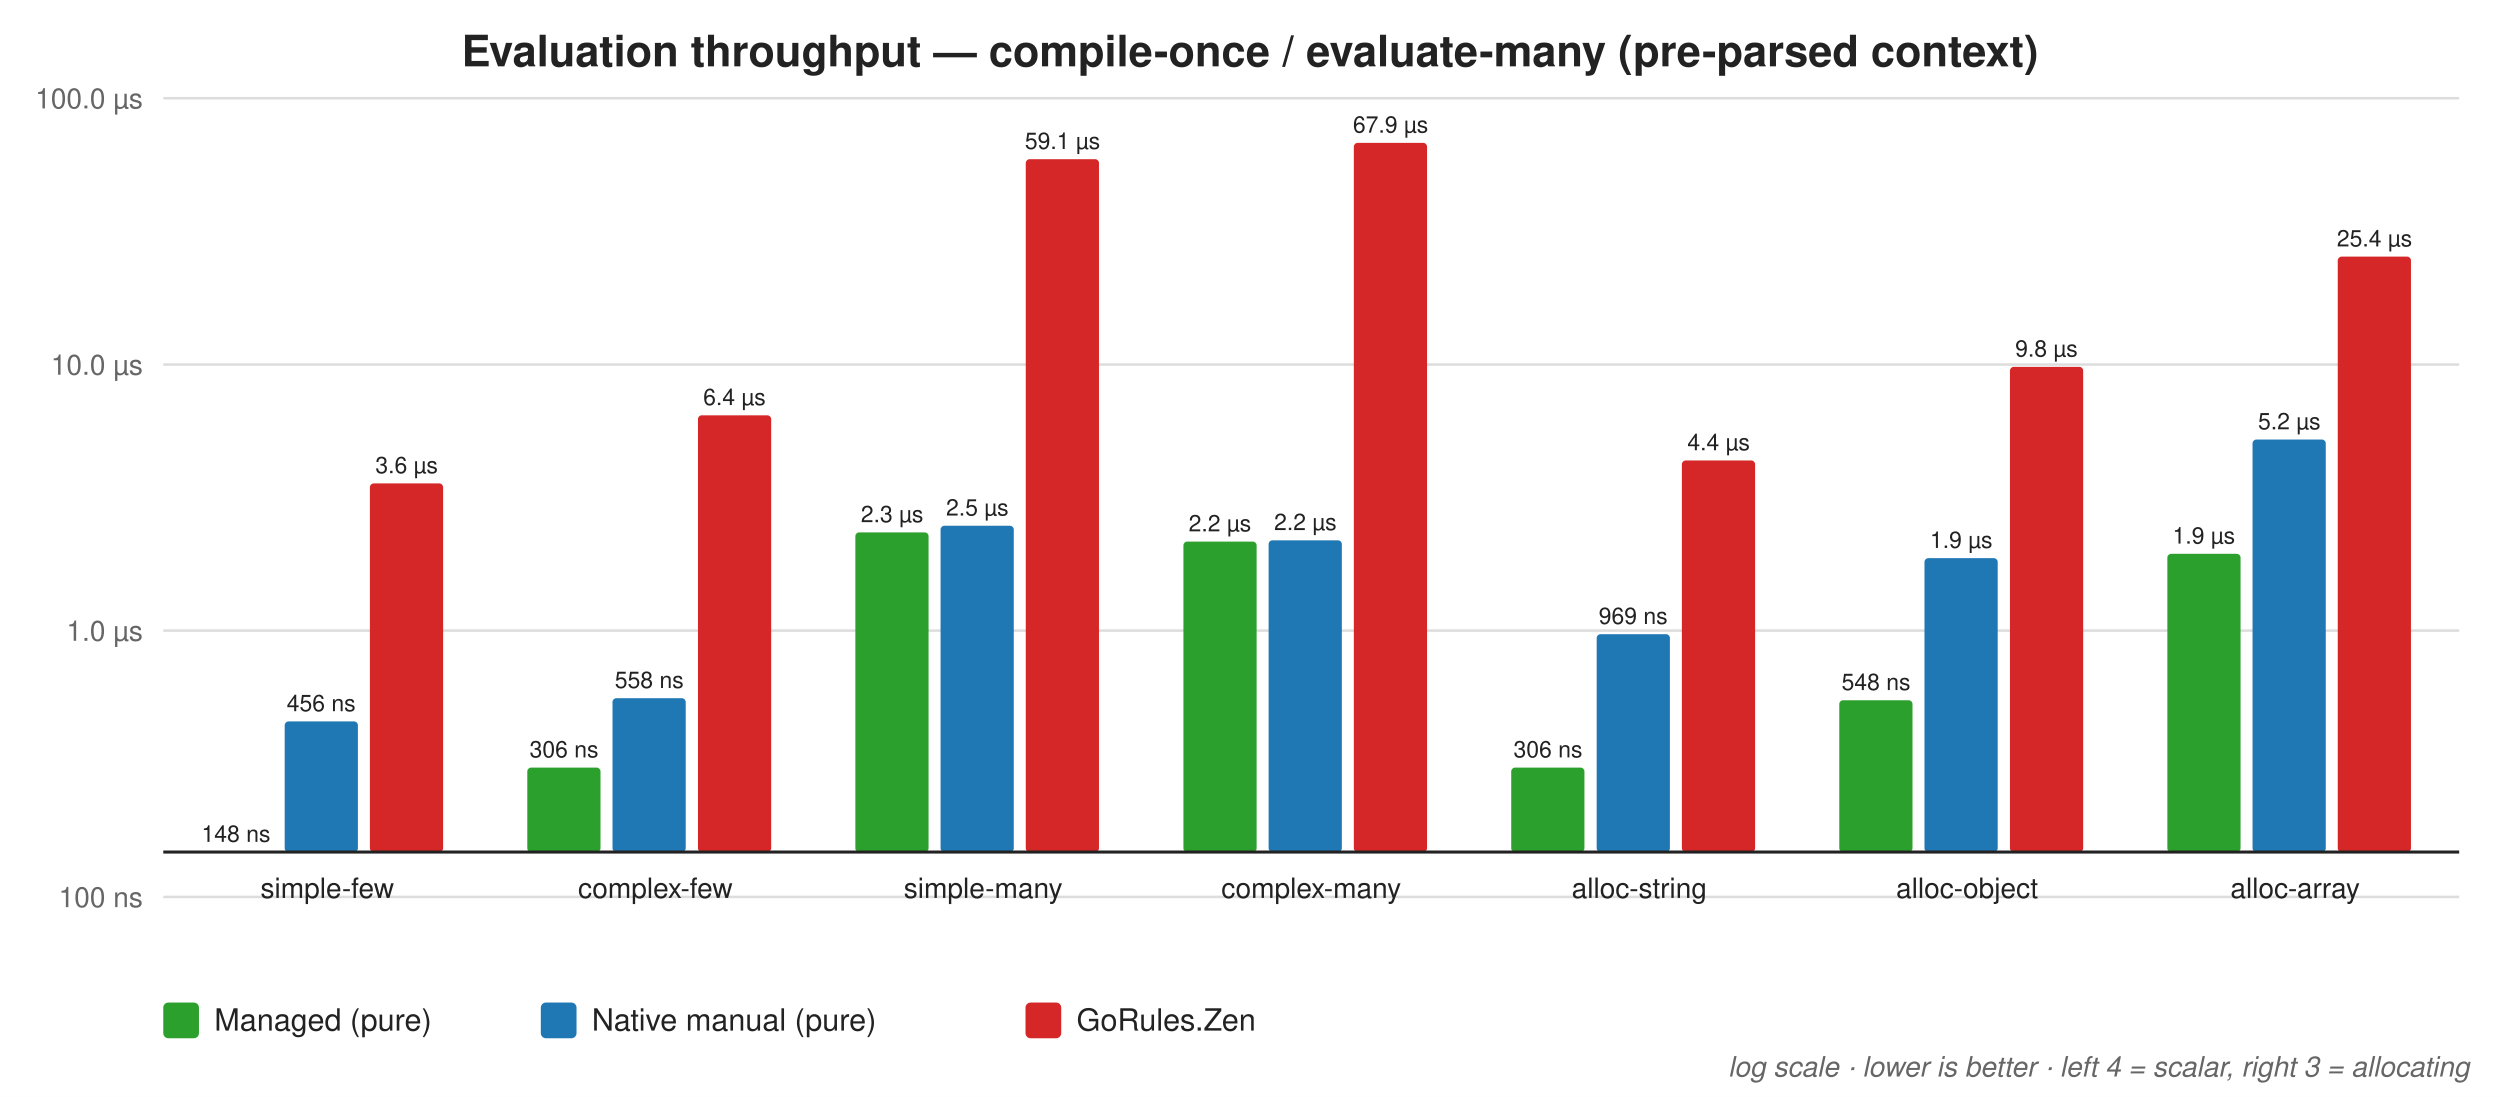
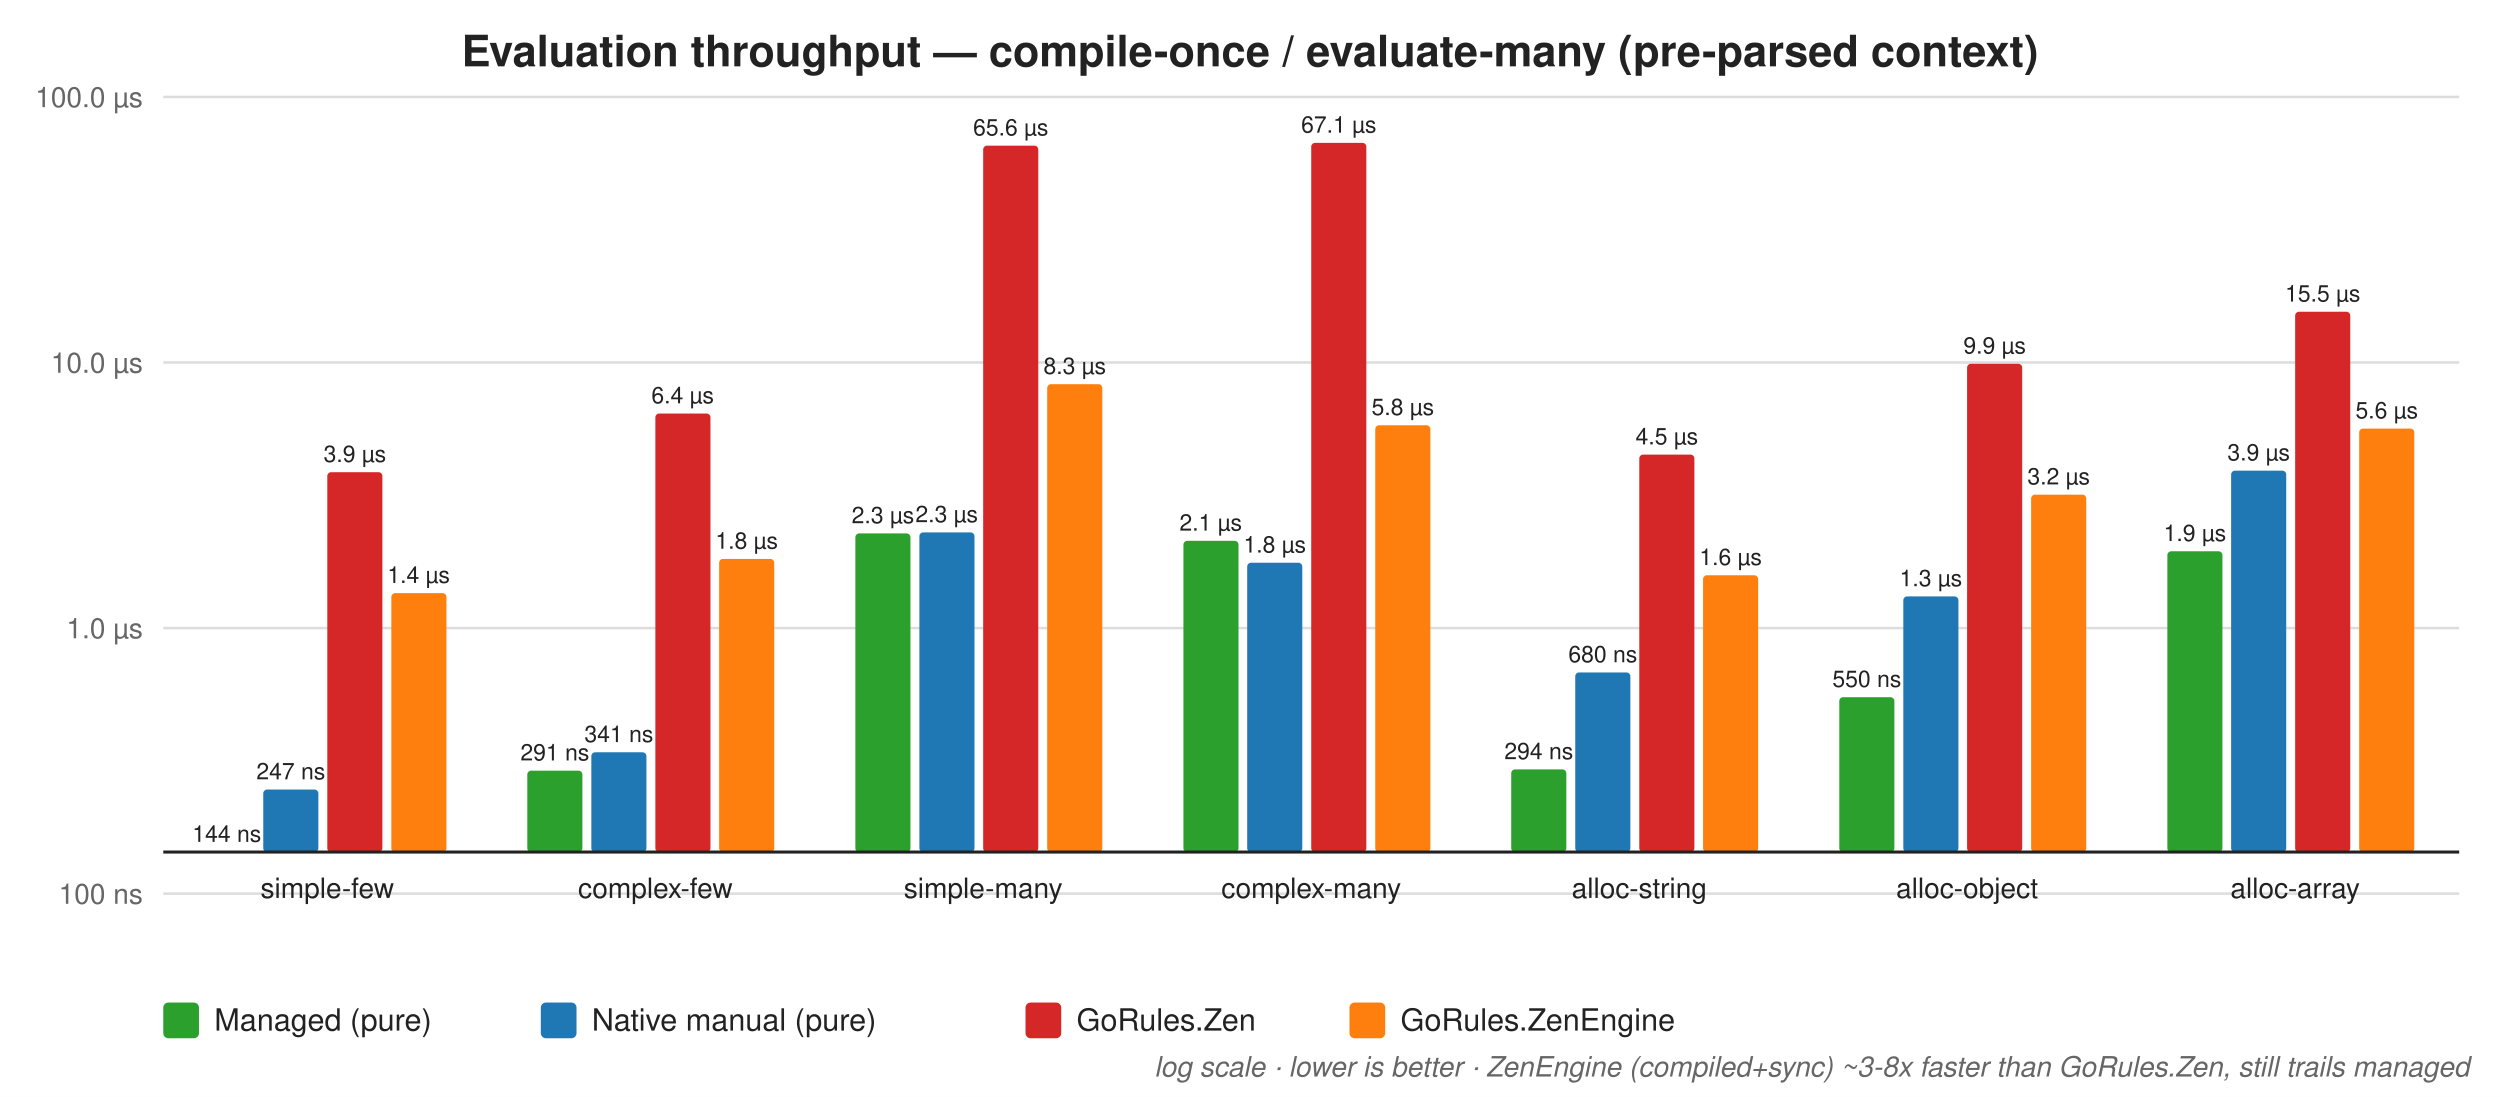
<svg xmlns="http://www.w3.org/2000/svg" width="980" height="430" viewBox="0 0 980 430" font-family="Segoe UI,Helvetica,Arial,sans-serif">
  <rect width="980" height="430" fill="#ffffff" />
  <text x="490" y="26" text-anchor="middle" font-size="17" font-weight="600" fill="#222222">Evaluation throughput — compile-once / evaluate-many (pre-parsed context)</text>
-   <line x1="64" y1="351.6" x2="964" y2="351.6" stroke="#dddddd" stroke-width="1" />
-   <text x="56" y="355.6" text-anchor="end" font-size="11" fill="#666666">100 ns</text>
-   <line x1="64" y1="247.2" x2="964" y2="247.2" stroke="#dddddd" stroke-width="1" />
-   <text x="56" y="251.2" text-anchor="end" font-size="11" fill="#666666">1.0 µs</text>
-   <line x1="64" y1="142.9" x2="964" y2="142.9" stroke="#dddddd" stroke-width="1" />
-   <text x="56" y="146.9" text-anchor="end" font-size="11" fill="#666666">10.0 µs</text>
-   <line x1="64" y1="38.5" x2="964" y2="38.5" stroke="#dddddd" stroke-width="1" />
-   <text x="56" y="42.5" text-anchor="end" font-size="11" fill="#666666">100.0 µs</text>
-   <rect x="78.1" y="334.0" width="28.7" height="0.0" fill="#2ca02c" rx="1.5" />
-   <text x="92.5" y="330.0" text-anchor="middle" font-size="9" fill="#222222">148 ns</text>
-   <rect x="111.6" y="282.8" width="28.7" height="51.2" fill="#1f77b4" rx="1.5" />
-   <text x="125.9" y="278.8" text-anchor="middle" font-size="9" fill="#222222">456 ns</text>
-   <rect x="145.0" y="189.5" width="28.7" height="144.5" fill="#d62728" rx="1.5" />
-   <text x="159.4" y="185.5" text-anchor="middle" font-size="9" fill="#222222">3.6 µs</text>
+   <line x1="64" y1="350.3" x2="964" y2="350.3" stroke="#dddddd" stroke-width="1" />
+   <text x="56" y="354.3" text-anchor="end" font-size="11" fill="#666666">100 ns</text>
+   <line x1="64" y1="246.2" x2="964" y2="246.2" stroke="#dddddd" stroke-width="1" />
+   <text x="56" y="250.2" text-anchor="end" font-size="11" fill="#666666">1.0 µs</text>
+   <line x1="64" y1="142.1" x2="964" y2="142.1" stroke="#dddddd" stroke-width="1" />
+   <text x="56" y="146.1" text-anchor="end" font-size="11" fill="#666666">10.0 µs</text>
+   <line x1="64" y1="38.0" x2="964" y2="38.0" stroke="#dddddd" stroke-width="1" />
+   <text x="56" y="42.0" text-anchor="end" font-size="11" fill="#666666">100.0 µs</text>
+   <rect x="78.1" y="334.0" width="21.6" height="0.0" fill="#2ca02c" rx="1.5" />
+   <text x="88.9" y="330.0" text-anchor="middle" font-size="9" fill="#222222">144 ns</text>
+   <rect x="103.2" y="309.5" width="21.6" height="24.5" fill="#1f77b4" rx="1.5" />
+   <text x="114.0" y="305.5" text-anchor="middle" font-size="9" fill="#222222">247 ns</text>
+   <rect x="128.3" y="185.1" width="21.6" height="148.9" fill="#d62728" rx="1.5" />
+   <text x="139.1" y="181.1" text-anchor="middle" font-size="9" fill="#222222">3.9 µs</text>
+   <rect x="153.4" y="232.5" width="21.6" height="101.5" fill="#ff7f0e" rx="1.5" />
+   <text x="164.1" y="228.5" text-anchor="middle" font-size="9" fill="#222222">1.4 µs</text>
  <text x="128.3" y="352.0" text-anchor="middle" font-size="11" fill="#222222">simple-few</text>
-   <rect x="206.7" y="300.9" width="28.7" height="33.1" fill="#2ca02c" rx="1.5" />
-   <text x="221.1" y="296.9" text-anchor="middle" font-size="9" fill="#222222">306 ns</text>
-   <rect x="240.1" y="273.7" width="28.7" height="60.3" fill="#1f77b4" rx="1.5" />
-   <text x="254.5" y="269.7" text-anchor="middle" font-size="9" fill="#222222">558 ns</text>
-   <rect x="273.6" y="162.8" width="28.7" height="171.2" fill="#d62728" rx="1.5" />
-   <text x="287.9" y="158.8" text-anchor="middle" font-size="9" fill="#222222">6.4 µs</text>
+   <rect x="206.7" y="302.1" width="21.6" height="31.9" fill="#2ca02c" rx="1.5" />
+   <text x="217.5" y="298.1" text-anchor="middle" font-size="9" fill="#222222">291 ns</text>
+   <rect x="231.8" y="294.9" width="21.6" height="39.1" fill="#1f77b4" rx="1.5" />
+   <text x="242.6" y="290.9" text-anchor="middle" font-size="9" fill="#222222">341 ns</text>
+   <rect x="256.9" y="162.1" width="21.6" height="171.9" fill="#d62728" rx="1.5" />
+   <text x="267.6" y="158.1" text-anchor="middle" font-size="9" fill="#222222">6.4 µs</text>
+   <rect x="281.9" y="219.1" width="21.6" height="114.9" fill="#ff7f0e" rx="1.5" />
+   <text x="292.7" y="215.1" text-anchor="middle" font-size="9" fill="#222222">1.8 µs</text>
  <text x="256.9" y="352.0" text-anchor="middle" font-size="11" fill="#222222">complex-few</text>
-   <rect x="335.3" y="208.7" width="28.7" height="125.3" fill="#2ca02c" rx="1.5" />
-   <text x="349.7" y="204.7" text-anchor="middle" font-size="9" fill="#222222">2.3 µs</text>
-   <rect x="368.7" y="206.1" width="28.7" height="127.9" fill="#1f77b4" rx="1.5" />
-   <text x="383.1" y="202.1" text-anchor="middle" font-size="9" fill="#222222">2.5 µs</text>
-   <rect x="402.1" y="62.4" width="28.7" height="271.6" fill="#d62728" rx="1.5" />
-   <text x="416.5" y="58.4" text-anchor="middle" font-size="9" fill="#222222">59.1 µs</text>
+   <rect x="335.3" y="209.1" width="21.6" height="124.9" fill="#2ca02c" rx="1.5" />
+   <text x="346.1" y="205.1" text-anchor="middle" font-size="9" fill="#222222">2.3 µs</text>
+   <rect x="360.4" y="208.7" width="21.6" height="125.3" fill="#1f77b4" rx="1.5" />
+   <text x="371.1" y="204.7" text-anchor="middle" font-size="9" fill="#222222">2.3 µs</text>
+   <rect x="385.4" y="57.1" width="21.6" height="276.9" fill="#d62728" rx="1.5" />
+   <text x="396.2" y="53.1" text-anchor="middle" font-size="9" fill="#222222">65.6 µs</text>
+   <rect x="410.5" y="150.6" width="21.6" height="183.4" fill="#ff7f0e" rx="1.5" />
+   <text x="421.3" y="146.6" text-anchor="middle" font-size="9" fill="#222222">8.3 µs</text>
  <text x="385.4" y="352.0" text-anchor="middle" font-size="11" fill="#222222">simple-many</text>
-   <rect x="463.9" y="212.3" width="28.7" height="121.7" fill="#2ca02c" rx="1.5" />
-   <text x="478.2" y="208.3" text-anchor="middle" font-size="9" fill="#222222">2.2 µs</text>
-   <rect x="497.3" y="211.8" width="28.7" height="122.2" fill="#1f77b4" rx="1.5" />
-   <text x="511.7" y="207.8" text-anchor="middle" font-size="9" fill="#222222">2.2 µs</text>
-   <rect x="530.7" y="56.0" width="28.7" height="278.0" fill="#d62728" rx="1.5" />
-   <text x="545.1" y="52.0" text-anchor="middle" font-size="9" fill="#222222">67.9 µs</text>
+   <rect x="463.9" y="212.0" width="21.6" height="122.0" fill="#2ca02c" rx="1.5" />
+   <text x="474.6" y="208.0" text-anchor="middle" font-size="9" fill="#222222">2.1 µs</text>
+   <rect x="488.9" y="220.6" width="21.6" height="113.4" fill="#1f77b4" rx="1.5" />
+   <text x="499.7" y="216.6" text-anchor="middle" font-size="9" fill="#222222">1.8 µs</text>
+   <rect x="514.0" y="56.0" width="21.6" height="278.0" fill="#d62728" rx="1.5" />
+   <text x="524.8" y="52.0" text-anchor="middle" font-size="9" fill="#222222">67.1 µs</text>
+   <rect x="539.1" y="166.7" width="21.6" height="167.3" fill="#ff7f0e" rx="1.5" />
+   <text x="549.9" y="162.7" text-anchor="middle" font-size="9" fill="#222222">5.8 µs</text>
  <text x="514.0" y="352.0" text-anchor="middle" font-size="11" fill="#222222">complex-many</text>
-   <rect x="592.4" y="300.9" width="28.7" height="33.1" fill="#2ca02c" rx="1.5" />
-   <text x="606.8" y="296.9" text-anchor="middle" font-size="9" fill="#222222">306 ns</text>
-   <rect x="625.9" y="248.6" width="28.7" height="85.4" fill="#1f77b4" rx="1.5" />
-   <text x="640.2" y="244.6" text-anchor="middle" font-size="9" fill="#222222">969 ns</text>
-   <rect x="659.3" y="180.5" width="28.7" height="153.5" fill="#d62728" rx="1.5" />
-   <text x="673.7" y="176.5" text-anchor="middle" font-size="9" fill="#222222">4.4 µs</text>
+   <rect x="592.4" y="301.6" width="21.6" height="32.4" fill="#2ca02c" rx="1.5" />
+   <text x="603.2" y="297.6" text-anchor="middle" font-size="9" fill="#222222">294 ns</text>
+   <rect x="617.5" y="263.6" width="21.6" height="70.4" fill="#1f77b4" rx="1.5" />
+   <text x="628.3" y="259.6" text-anchor="middle" font-size="9" fill="#222222">680 ns</text>
+   <rect x="642.6" y="178.2" width="21.6" height="155.8" fill="#d62728" rx="1.5" />
+   <text x="653.4" y="174.2" text-anchor="middle" font-size="9" fill="#222222">4.5 µs</text>
+   <rect x="667.6" y="225.5" width="21.6" height="108.5" fill="#ff7f0e" rx="1.5" />
+   <text x="678.4" y="221.5" text-anchor="middle" font-size="9" fill="#222222">1.6 µs</text>
  <text x="642.6" y="352.0" text-anchor="middle" font-size="11" fill="#222222">alloc-string</text>
-   <rect x="721.0" y="274.5" width="28.7" height="59.5" fill="#2ca02c" rx="1.5" />
-   <text x="735.4" y="270.5" text-anchor="middle" font-size="9" fill="#222222">548 ns</text>
-   <rect x="754.4" y="218.8" width="28.7" height="115.2" fill="#1f77b4" rx="1.5" />
-   <text x="768.8" y="214.8" text-anchor="middle" font-size="9" fill="#222222">1.9 µs</text>
-   <rect x="787.9" y="143.8" width="28.7" height="190.2" fill="#d62728" rx="1.5" />
-   <text x="802.2" y="139.8" text-anchor="middle" font-size="9" fill="#222222">9.8 µs</text>
+   <rect x="721.0" y="273.3" width="21.6" height="60.7" fill="#2ca02c" rx="1.5" />
+   <text x="731.8" y="269.3" text-anchor="middle" font-size="9" fill="#222222">550 ns</text>
+   <rect x="746.1" y="233.8" width="21.6" height="100.2" fill="#1f77b4" rx="1.5" />
+   <text x="756.9" y="229.8" text-anchor="middle" font-size="9" fill="#222222">1.3 µs</text>
+   <rect x="771.1" y="142.6" width="21.6" height="191.4" fill="#d62728" rx="1.5" />
+   <text x="781.9" y="138.6" text-anchor="middle" font-size="9" fill="#222222">9.9 µs</text>
+   <rect x="796.2" y="193.9" width="21.6" height="140.1" fill="#ff7f0e" rx="1.5" />
+   <text x="807.0" y="189.9" text-anchor="middle" font-size="9" fill="#222222">3.2 µs</text>
  <text x="771.1" y="352.0" text-anchor="middle" font-size="11" fill="#222222">alloc-object</text>
-   <rect x="849.6" y="217.1" width="28.7" height="116.9" fill="#2ca02c" rx="1.5" />
-   <text x="863.9" y="213.1" text-anchor="middle" font-size="9" fill="#222222">1.9 µs</text>
-   <rect x="883.0" y="172.3" width="28.7" height="161.7" fill="#1f77b4" rx="1.5" />
-   <text x="897.4" y="168.3" text-anchor="middle" font-size="9" fill="#222222">5.2 µs</text>
-   <rect x="916.4" y="100.6" width="28.7" height="233.4" fill="#d62728" rx="1.5" />
-   <text x="930.8" y="96.6" text-anchor="middle" font-size="9" fill="#222222">25.4 µs</text>
+   <rect x="849.6" y="216.1" width="21.6" height="117.9" fill="#2ca02c" rx="1.5" />
+   <text x="860.4" y="212.1" text-anchor="middle" font-size="9" fill="#222222">1.9 µs</text>
+   <rect x="874.6" y="184.5" width="21.6" height="149.5" fill="#1f77b4" rx="1.5" />
+   <text x="885.4" y="180.5" text-anchor="middle" font-size="9" fill="#222222">3.9 µs</text>
+   <rect x="899.7" y="122.2" width="21.6" height="211.8" fill="#d62728" rx="1.5" />
+   <text x="910.5" y="118.2" text-anchor="middle" font-size="9" fill="#222222">15.5 µs</text>
+   <rect x="924.8" y="168.0" width="21.6" height="166.0" fill="#ff7f0e" rx="1.5" />
+   <text x="935.6" y="164.0" text-anchor="middle" font-size="9" fill="#222222">5.6 µs</text>
  <text x="899.7" y="352.0" text-anchor="middle" font-size="11" fill="#222222">alloc-array</text>
  <line x1="64" y1="334" x2="964" y2="334" stroke="#222222" stroke-width="1.2" />
  <rect x="64" y="393" width="14" height="14" fill="#2ca02c" rx="2" />
  <text x="84" y="404" font-size="12" fill="#222222">Managed (pure)</text>
  <rect x="212" y="393" width="14" height="14" fill="#1f77b4" rx="2" />
  <text x="232" y="404" font-size="12" fill="#222222">Native manual (pure)</text>
  <rect x="402" y="393" width="14" height="14" fill="#d62728" rx="2" />
  <text x="422" y="404" font-size="12" fill="#222222">GoRules.Zen</text>
-   <text x="968" y="422" text-anchor="end" font-size="11" font-style="italic" fill="#666666">log scale · lower is better · left 4 = scalar, right 3 = allocating</text>
+   <rect x="529" y="393" width="14" height="14" fill="#ff7f0e" rx="2" />
+   <text x="549" y="404" font-size="12" fill="#222222">GoRules.ZenEngine</text>
+   <text x="968" y="422" text-anchor="end" font-size="11" font-style="italic" fill="#666666">log scale · lower is better · ZenEngine (compiled+sync) ~3-8x faster than GoRules.Zen, still trails managed</text>
</svg>
